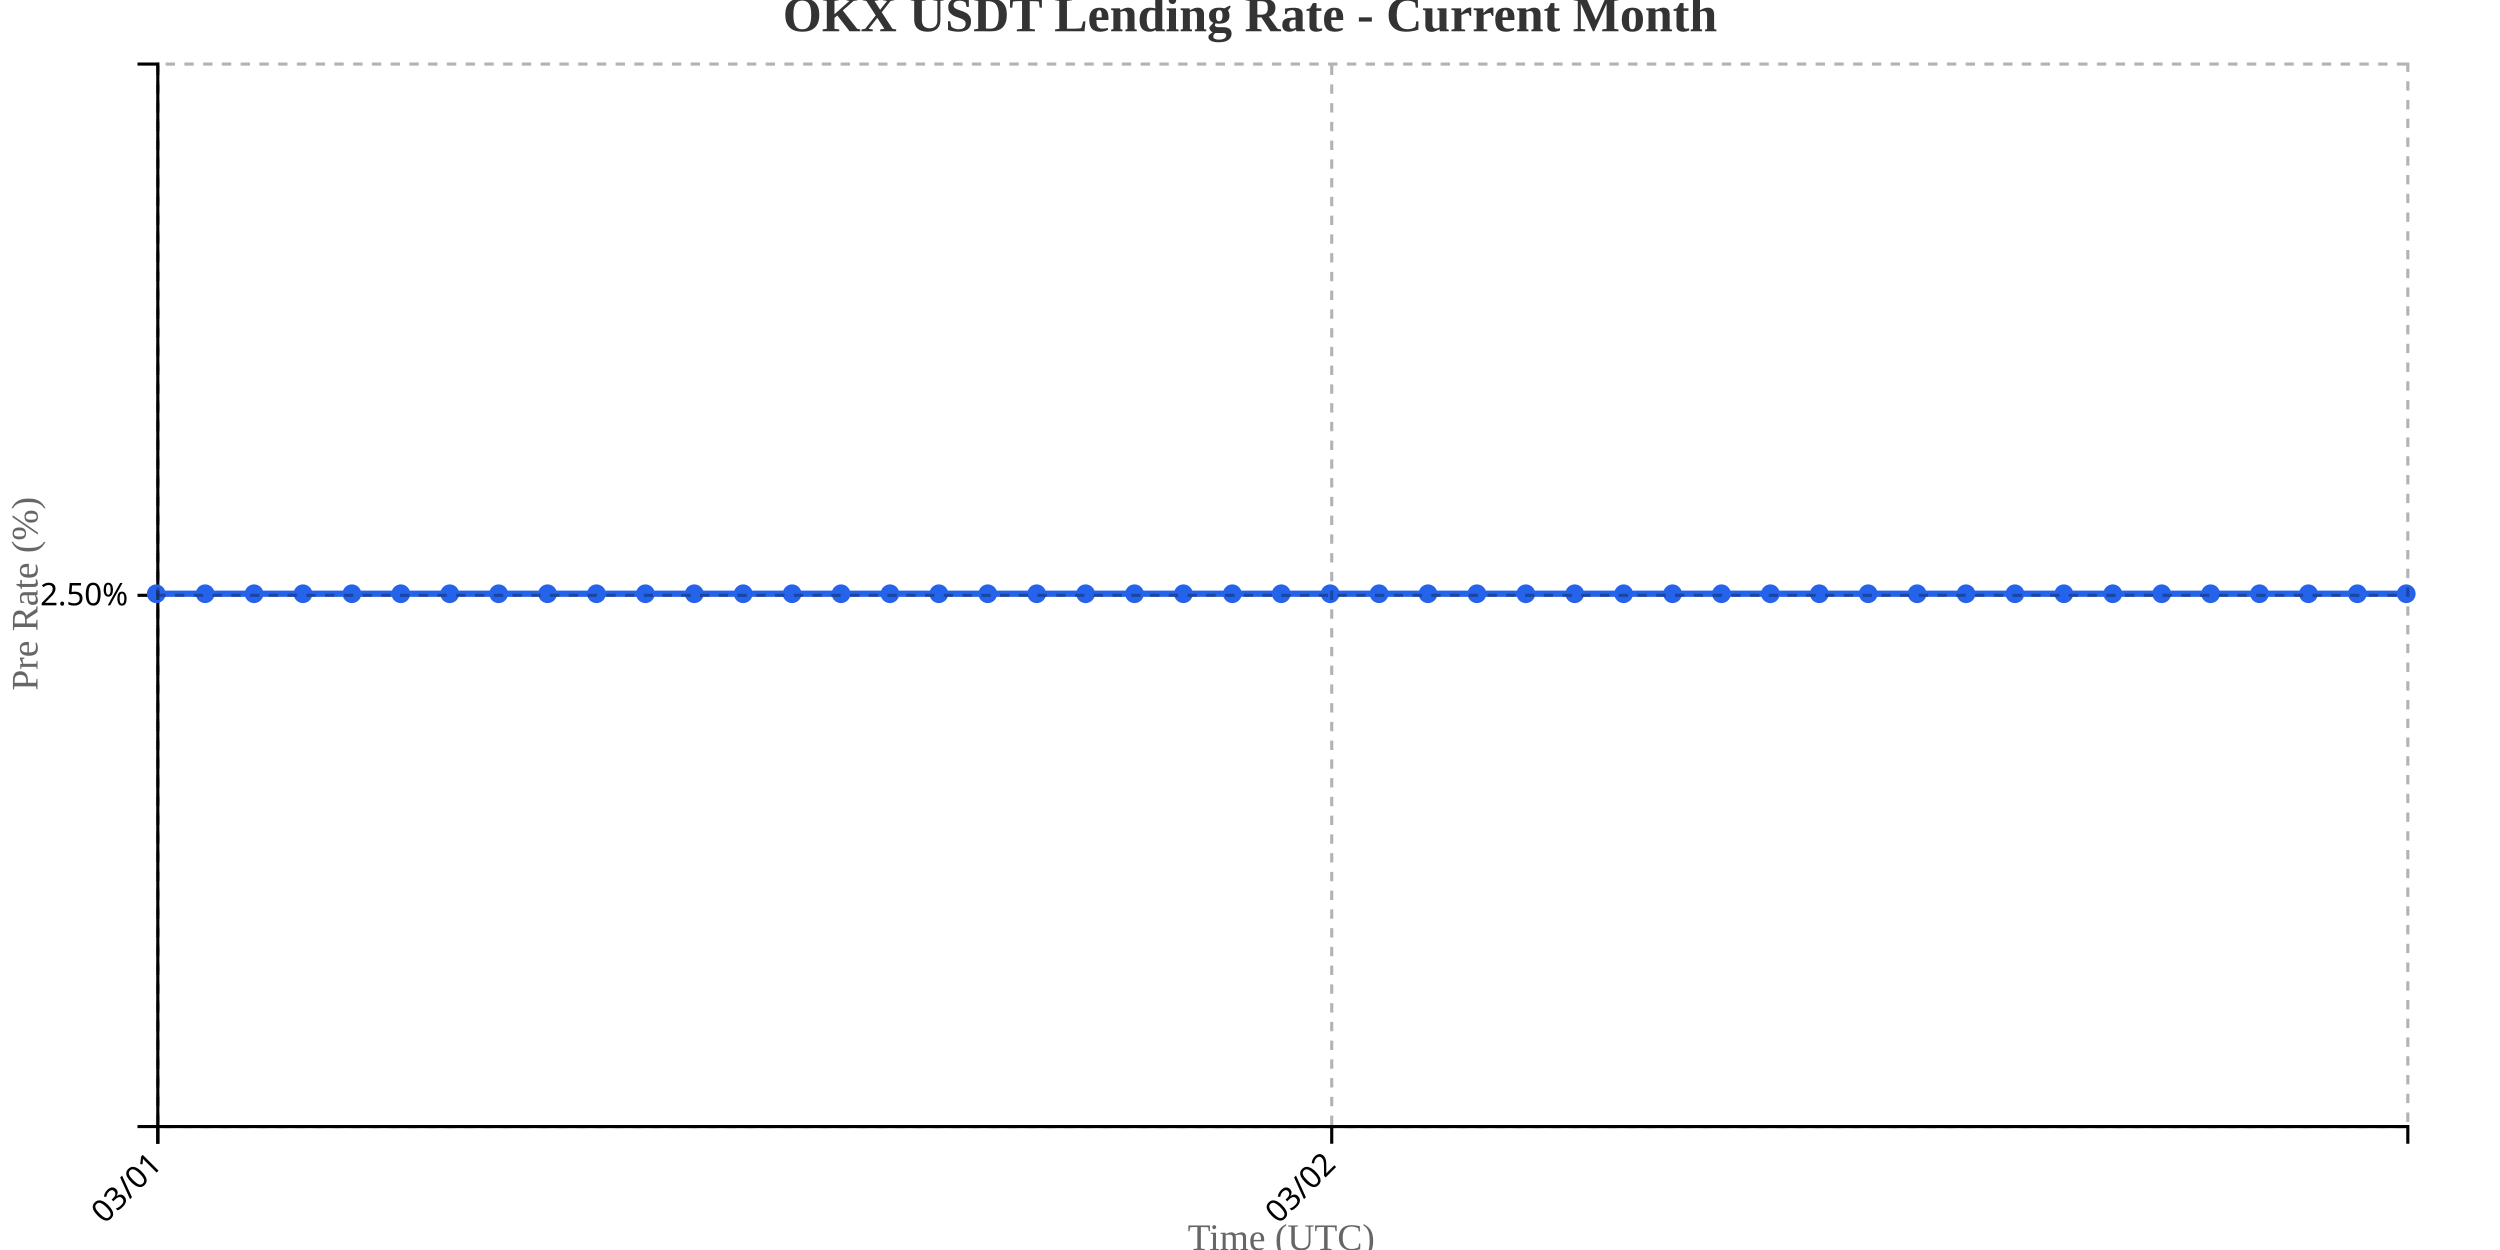
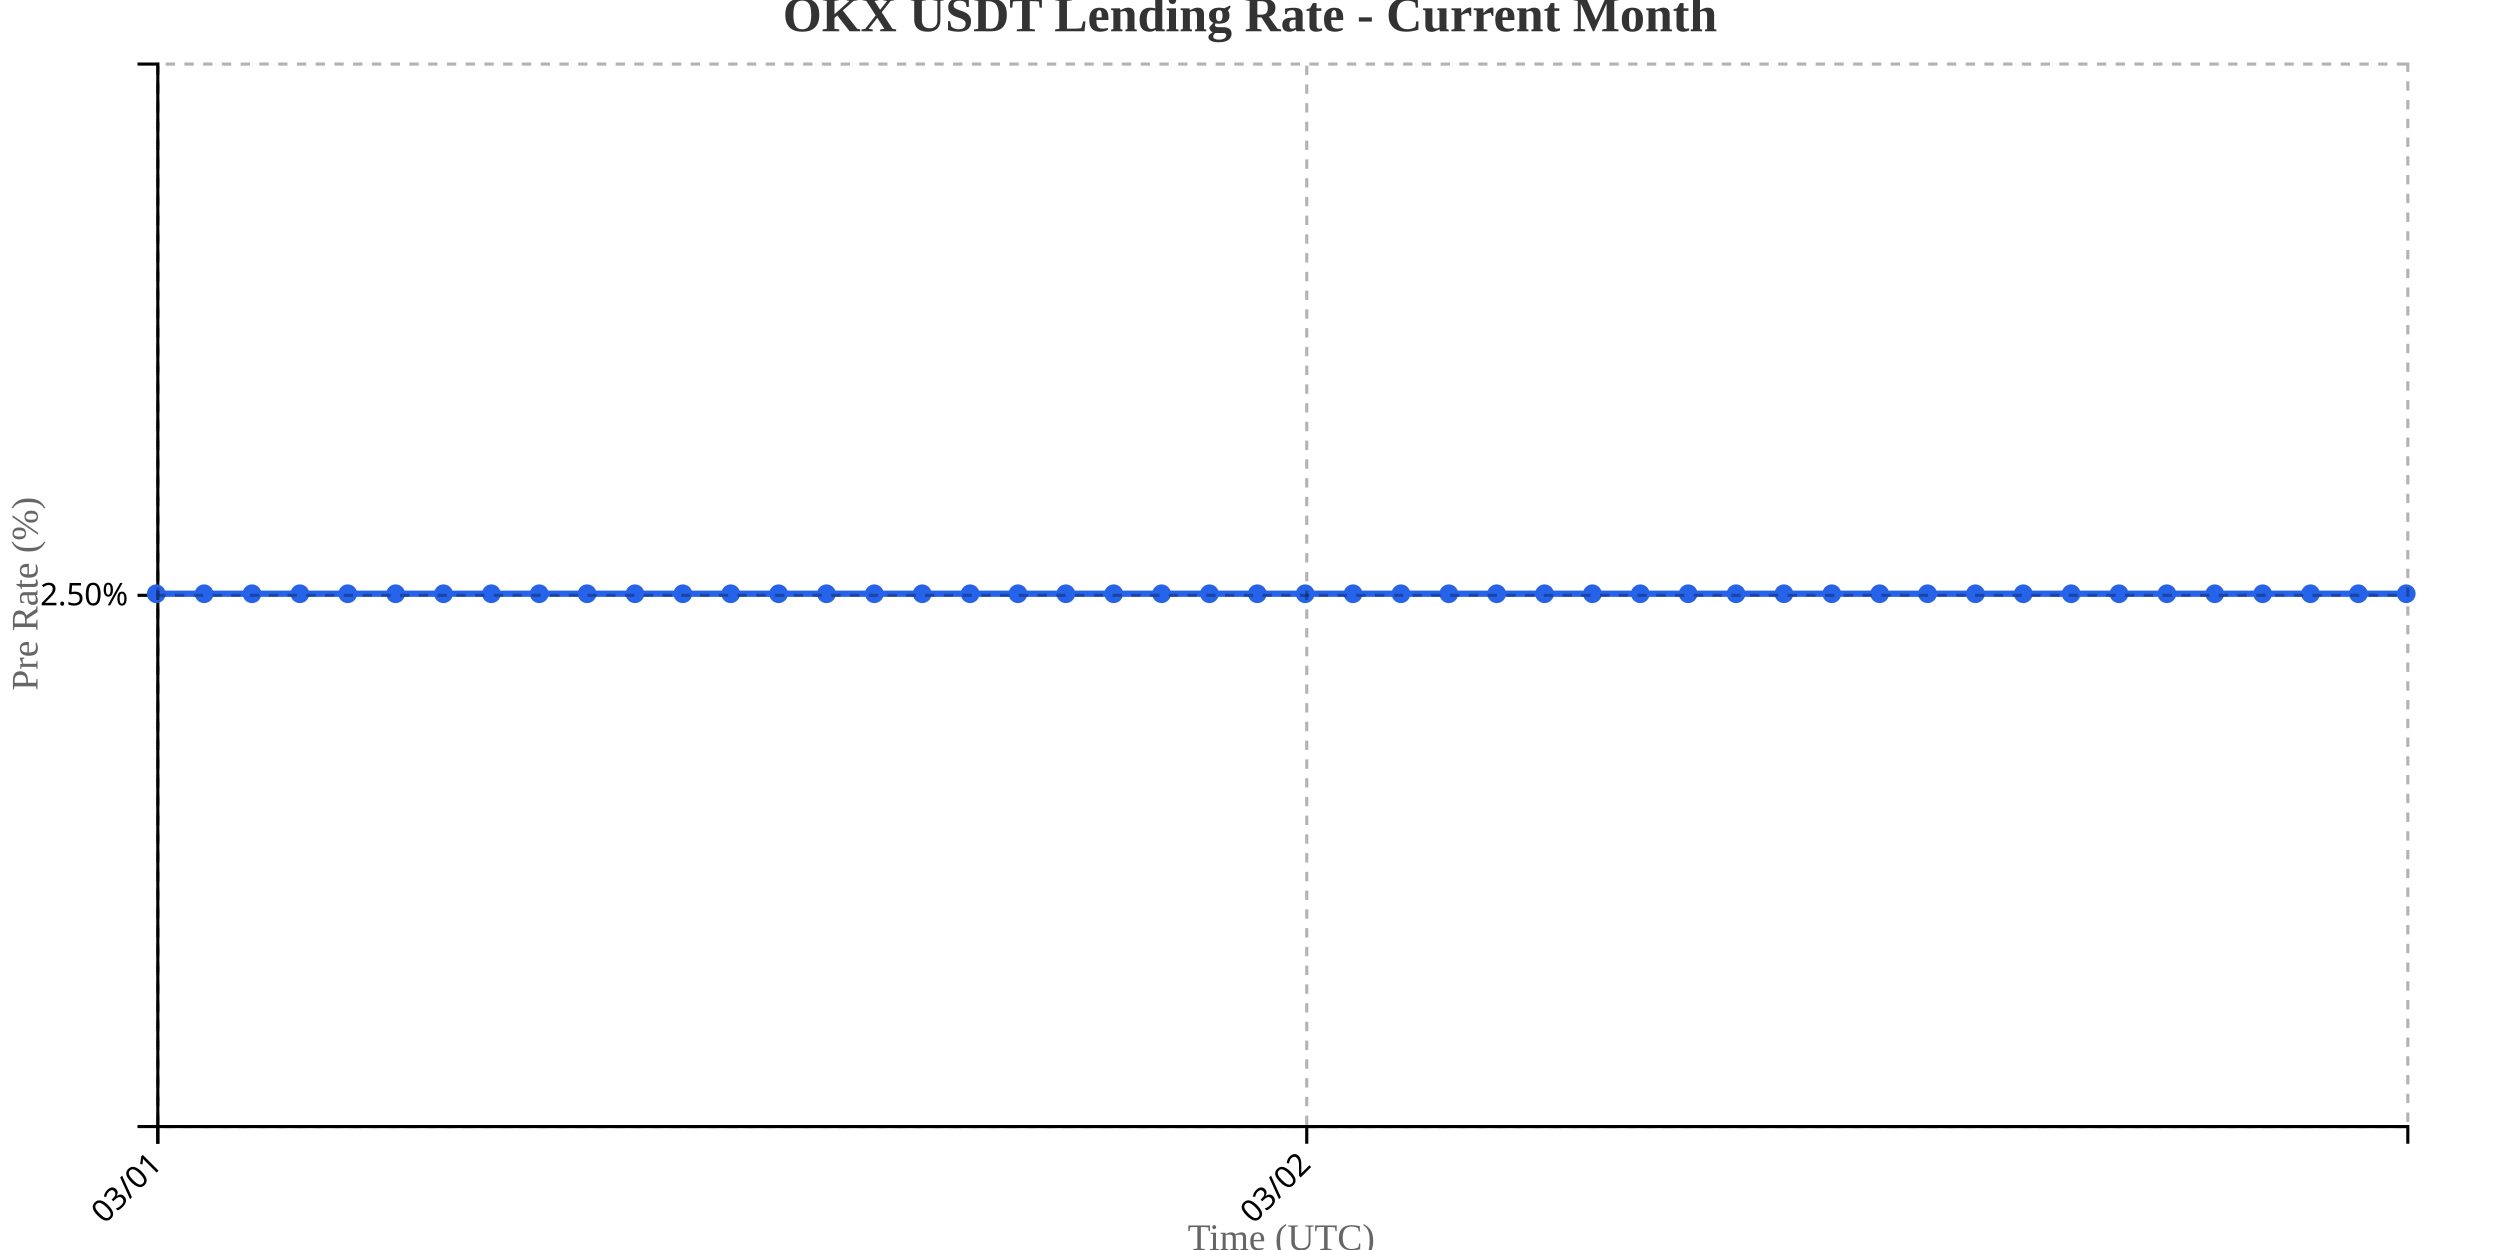
<svg xmlns="http://www.w3.org/2000/svg" width="800" height="400">
  <g transform="translate(50,20)">
    <g transform="translate(0,340)" fill="none" font-size="10" font-family="sans-serif" text-anchor="middle">
      <path class="domain" stroke="currentColor" d="M0.5,6V0.5H720.5V6" />
      <g class="tick" opacity="1" transform="translate(0.5,0)">
        <line stroke="currentColor" y2="6" />
        <text fill="currentColor" y="9" dy=".15em" style="text-anchor: end;" dx="-.8em" transform="rotate(-45)">03/01</text>
      </g>
-       <g class="tick" opacity="1" transform="translate(376.1522,0)">
+       <g class="tick" opacity="1" transform="translate(368.1596,0)">
        <line stroke="currentColor" y2="6" />
        <text fill="currentColor" y="9" dy=".15em" style="text-anchor: end;" dx="-.8em" transform="rotate(-45)">03/02</text>
      </g>
    </g>
    <g fill="none" font-size="10" font-family="sans-serif" text-anchor="end">
      <path class="domain" stroke="currentColor" d="M-6,340.5H0.5V0.5H-6" />
      <g class="tick" opacity="1" transform="translate(0,170.5)">
        <line stroke="currentColor" x2="-6" />
        <text fill="currentColor" x="-9" dy="0.32em">2.50%</text>
      </g>
    </g>
    <text transform="rotate(-90)" y="-50" x="-170" dy="1em" style="text-anchor: middle; font-size: 12px; fill: #666;">Pre Rate (%)</text>
    <text transform="translate(360, 380)" style="text-anchor: middle; font-size: 12px; fill: #666;">Time (UTC)</text>
-     <path fill="none" stroke="#2563eb" stroke-width="2" d="M0,170C5.217,170,10.435,170,15.652,170C20.87,170,26.087,170,31.304,170C36.522,170,41.739,170,46.957,170C52.174,170,57.391,170,62.609,170C67.826,170,73.043,170,78.261,170C83.478,170,88.696,170,93.913,170C99.13,170,104.348,170,109.565,170C114.783,170,120,170,125.217,170C130.435,170,135.652,170,140.87,170C146.087,170,151.304,170,156.522,170C161.739,170,166.957,170,172.174,170C177.391,170,182.609,170,187.826,170C193.043,170,198.261,170,203.478,170C208.696,170,213.913,170,219.13,170C224.348,170,229.565,170,234.783,170C240,170,245.217,170,250.435,170C255.652,170,260.87,170,266.087,170C271.304,170,276.522,170,281.739,170C286.957,170,292.174,170,297.391,170C302.609,170,307.826,170,313.043,170C318.261,170,323.478,170,328.696,170C333.913,170,339.13,170,344.348,170C349.565,170,354.783,170,360,170C365.217,170,370.435,170,375.652,170C380.87,170,386.087,170,391.304,170C396.522,170,401.739,170,406.957,170C412.174,170,417.391,170,422.609,170C427.826,170,433.043,170,438.261,170C443.478,170,448.696,170,453.913,170C459.13,170,464.348,170,469.565,170C474.783,170,480,170,485.217,170C490.435,170,495.652,170,500.87,170C506.087,170,511.304,170,516.522,170C521.739,170,526.957,170,532.174,170C537.391,170,542.609,170,547.826,170C553.043,170,558.261,170,563.478,170C568.696,170,573.913,170,579.13,170C584.348,170,589.565,170,594.783,170C600,170,605.217,170,610.435,170C615.652,170,620.87,170,626.087,170C631.304,170,636.522,170,641.739,170C646.957,170,652.174,170,657.391,170C662.609,170,667.826,170,673.043,170C678.261,170,683.478,170,688.696,170C693.913,170,699.13,170,704.348,170C709.565,170,714.783,170,720,170" />
+     <path fill="none" stroke="#2563eb" stroke-width="2" d="M0,170C5.106,170,10.213,170,15.319,170C20.426,170,25.532,170,30.638,170C35.745,170,40.851,170,45.957,170C51.064,170,56.17,170,61.277,170C66.383,170,71.489,170,76.596,170C81.702,170,86.809,170,91.915,170C97.021,170,102.128,170,107.234,170C112.34,170,117.447,170,122.553,170C127.66,170,132.766,170,137.872,170C142.979,170,148.085,170,153.191,170C158.298,170,163.404,170,168.511,170C173.617,170,178.723,170,183.83,170C188.936,170,194.043,170,199.149,170C204.255,170,209.362,170,214.468,170C219.574,170,224.681,170,229.787,170C234.894,170,240,170,245.106,170C250.213,170,255.319,170,260.426,170C265.532,170,270.638,170,275.745,170C280.851,170,285.957,170,291.064,170C296.17,170,301.277,170,306.383,170C311.489,170,316.596,170,321.702,170C326.809,170,331.915,170,337.021,170C342.128,170,347.234,170,352.34,170C357.447,170,362.553,170,367.66,170C372.766,170,377.872,170,382.979,170C388.085,170,393.191,170,398.298,170C403.404,170,408.511,170,413.617,170C418.723,170,423.83,170,428.936,170C434.043,170,439.149,170,444.255,170C449.362,170,454.468,170,459.574,170C464.681,170,469.787,170,474.894,170C480,170,485.106,170,490.213,170C495.319,170,500.426,170,505.532,170C510.638,170,515.745,170,520.851,170C525.957,170,531.064,170,536.17,170C541.277,170,546.383,170,551.489,170C556.596,170,561.702,170,566.809,170C571.915,170,577.021,170,582.128,170C587.234,170,592.34,170,597.447,170C602.553,170,607.66,170,612.766,170C617.872,170,622.979,170,628.085,170C633.191,170,638.298,170,643.404,170C648.511,170,653.617,170,658.723,170C663.83,170,668.936,170,674.043,170C679.149,170,684.255,170,689.362,170C694.468,170,699.574,170,704.681,170C709.787,170,714.894,170,720,170" />
    <circle class="dot" cx="0" cy="170" r="3" fill="#2563eb" />
-     <circle class="dot" cx="15.652" cy="170" r="3" fill="#2563eb" />
-     <circle class="dot" cx="31.304" cy="170" r="3" fill="#2563eb" />
-     <circle class="dot" cx="46.957" cy="170" r="3" fill="#2563eb" />
-     <circle class="dot" cx="62.609" cy="170" r="3" fill="#2563eb" />
-     <circle class="dot" cx="78.261" cy="170" r="3" fill="#2563eb" />
-     <circle class="dot" cx="93.913" cy="170" r="3" fill="#2563eb" />
-     <circle class="dot" cx="109.565" cy="170" r="3" fill="#2563eb" />
-     <circle class="dot" cx="125.217" cy="170" r="3" fill="#2563eb" />
-     <circle class="dot" cx="140.87" cy="170" r="3" fill="#2563eb" />
-     <circle class="dot" cx="156.522" cy="170" r="3" fill="#2563eb" />
-     <circle class="dot" cx="172.174" cy="170" r="3" fill="#2563eb" />
-     <circle class="dot" cx="187.826" cy="170" r="3" fill="#2563eb" />
-     <circle class="dot" cx="203.478" cy="170" r="3" fill="#2563eb" />
-     <circle class="dot" cx="219.13" cy="170" r="3" fill="#2563eb" />
-     <circle class="dot" cx="234.783" cy="170" r="3" fill="#2563eb" />
-     <circle class="dot" cx="250.435" cy="170" r="3" fill="#2563eb" />
-     <circle class="dot" cx="266.087" cy="170" r="3" fill="#2563eb" />
-     <circle class="dot" cx="281.739" cy="170" r="3" fill="#2563eb" />
-     <circle class="dot" cx="297.391" cy="170" r="3" fill="#2563eb" />
-     <circle class="dot" cx="313.043" cy="170" r="3" fill="#2563eb" />
-     <circle class="dot" cx="328.696" cy="170" r="3" fill="#2563eb" />
-     <circle class="dot" cx="344.348" cy="170" r="3" fill="#2563eb" />
-     <circle class="dot" cx="360" cy="170" r="3" fill="#2563eb" />
-     <circle class="dot" cx="375.652" cy="170" r="3" fill="#2563eb" />
-     <circle class="dot" cx="391.304" cy="170" r="3" fill="#2563eb" />
-     <circle class="dot" cx="406.957" cy="170" r="3" fill="#2563eb" />
-     <circle class="dot" cx="422.609" cy="170" r="3" fill="#2563eb" />
-     <circle class="dot" cx="438.261" cy="170" r="3" fill="#2563eb" />
-     <circle class="dot" cx="453.913" cy="170" r="3" fill="#2563eb" />
-     <circle class="dot" cx="469.565" cy="170" r="3" fill="#2563eb" />
-     <circle class="dot" cx="485.217" cy="170" r="3" fill="#2563eb" />
-     <circle class="dot" cx="500.87" cy="170" r="3" fill="#2563eb" />
-     <circle class="dot" cx="516.522" cy="170" r="3" fill="#2563eb" />
-     <circle class="dot" cx="532.174" cy="170" r="3" fill="#2563eb" />
-     <circle class="dot" cx="547.826" cy="170" r="3" fill="#2563eb" />
-     <circle class="dot" cx="563.478" cy="170" r="3" fill="#2563eb" />
-     <circle class="dot" cx="579.13" cy="170" r="3" fill="#2563eb" />
-     <circle class="dot" cx="594.783" cy="170" r="3" fill="#2563eb" />
-     <circle class="dot" cx="610.435" cy="170" r="3" fill="#2563eb" />
-     <circle class="dot" cx="626.087" cy="170" r="3" fill="#2563eb" />
-     <circle class="dot" cx="641.739" cy="170" r="3" fill="#2563eb" />
-     <circle class="dot" cx="657.391" cy="170" r="3" fill="#2563eb" />
-     <circle class="dot" cx="673.043" cy="170" r="3" fill="#2563eb" />
-     <circle class="dot" cx="688.696" cy="170" r="3" fill="#2563eb" />
-     <circle class="dot" cx="704.348" cy="170" r="3" fill="#2563eb" />
+     <circle class="dot" cx="15.319" cy="170" r="3" fill="#2563eb" />
+     <circle class="dot" cx="30.638" cy="170" r="3" fill="#2563eb" />
+     <circle class="dot" cx="45.957" cy="170" r="3" fill="#2563eb" />
+     <circle class="dot" cx="61.277" cy="170" r="3" fill="#2563eb" />
+     <circle class="dot" cx="76.596" cy="170" r="3" fill="#2563eb" />
+     <circle class="dot" cx="91.915" cy="170" r="3" fill="#2563eb" />
+     <circle class="dot" cx="107.234" cy="170" r="3" fill="#2563eb" />
+     <circle class="dot" cx="122.553" cy="170" r="3" fill="#2563eb" />
+     <circle class="dot" cx="137.872" cy="170" r="3" fill="#2563eb" />
+     <circle class="dot" cx="153.191" cy="170" r="3" fill="#2563eb" />
+     <circle class="dot" cx="168.511" cy="170" r="3" fill="#2563eb" />
+     <circle class="dot" cx="183.83" cy="170" r="3" fill="#2563eb" />
+     <circle class="dot" cx="199.149" cy="170" r="3" fill="#2563eb" />
+     <circle class="dot" cx="214.468" cy="170" r="3" fill="#2563eb" />
+     <circle class="dot" cx="229.787" cy="170" r="3" fill="#2563eb" />
+     <circle class="dot" cx="245.106" cy="170" r="3" fill="#2563eb" />
+     <circle class="dot" cx="260.426" cy="170" r="3" fill="#2563eb" />
+     <circle class="dot" cx="275.745" cy="170" r="3" fill="#2563eb" />
+     <circle class="dot" cx="291.064" cy="170" r="3" fill="#2563eb" />
+     <circle class="dot" cx="306.383" cy="170" r="3" fill="#2563eb" />
+     <circle class="dot" cx="321.702" cy="170" r="3" fill="#2563eb" />
+     <circle class="dot" cx="337.021" cy="170" r="3" fill="#2563eb" />
+     <circle class="dot" cx="352.34" cy="170" r="3" fill="#2563eb" />
+     <circle class="dot" cx="367.66" cy="170" r="3" fill="#2563eb" />
+     <circle class="dot" cx="382.979" cy="170" r="3" fill="#2563eb" />
+     <circle class="dot" cx="398.298" cy="170" r="3" fill="#2563eb" />
+     <circle class="dot" cx="413.617" cy="170" r="3" fill="#2563eb" />
+     <circle class="dot" cx="428.936" cy="170" r="3" fill="#2563eb" />
+     <circle class="dot" cx="444.255" cy="170" r="3" fill="#2563eb" />
+     <circle class="dot" cx="459.574" cy="170" r="3" fill="#2563eb" />
+     <circle class="dot" cx="474.894" cy="170" r="3" fill="#2563eb" />
+     <circle class="dot" cx="490.213" cy="170" r="3" fill="#2563eb" />
+     <circle class="dot" cx="505.532" cy="170" r="3" fill="#2563eb" />
+     <circle class="dot" cx="520.851" cy="170" r="3" fill="#2563eb" />
+     <circle class="dot" cx="536.17" cy="170" r="3" fill="#2563eb" />
+     <circle class="dot" cx="551.489" cy="170" r="3" fill="#2563eb" />
+     <circle class="dot" cx="566.809" cy="170" r="3" fill="#2563eb" />
+     <circle class="dot" cx="582.128" cy="170" r="3" fill="#2563eb" />
+     <circle class="dot" cx="597.447" cy="170" r="3" fill="#2563eb" />
+     <circle class="dot" cx="612.766" cy="170" r="3" fill="#2563eb" />
+     <circle class="dot" cx="628.085" cy="170" r="3" fill="#2563eb" />
+     <circle class="dot" cx="643.404" cy="170" r="3" fill="#2563eb" />
+     <circle class="dot" cx="658.723" cy="170" r="3" fill="#2563eb" />
+     <circle class="dot" cx="674.043" cy="170" r="3" fill="#2563eb" />
+     <circle class="dot" cx="689.362" cy="170" r="3" fill="#2563eb" />
+     <circle class="dot" cx="704.681" cy="170" r="3" fill="#2563eb" />
    <circle class="dot" cx="720" cy="170" r="3" fill="#2563eb" />
    <g class="grid" transform="translate(0,340)" fill="none" font-size="10" font-family="sans-serif" text-anchor="middle" style="stroke-dasharray: 3,3; opacity: 0.3;">
      <path class="domain" stroke="currentColor" d="M0.5,-340V0.5H720.5V-340" />
      <g class="tick" opacity="1" transform="translate(0.5,0)">
        <line stroke="currentColor" y2="-340" />
        <text fill="currentColor" y="3" dy="0.71em" />
      </g>
-       <g class="tick" opacity="1" transform="translate(376.1522,0)">
+       <g class="tick" opacity="1" transform="translate(368.1596,0)">
        <line stroke="currentColor" y2="-340" />
        <text fill="currentColor" y="3" dy="0.71em" />
      </g>
    </g>
    <g class="grid" fill="none" font-size="10" font-family="sans-serif" text-anchor="end" style="stroke-dasharray: 3,3; opacity: 0.3;">
      <path class="domain" stroke="currentColor" d="M720,340.5H0.5V0.5H720" />
      <g class="tick" opacity="1" transform="translate(0,170.5)">
        <line stroke="currentColor" x2="720" />
        <text fill="currentColor" x="-3" dy="0.32em" />
      </g>
    </g>
  </g>
  <text x="400" y="10" text-anchor="middle" style="font-size: 16px; font-weight: bold; fill: #333;">OKX USDT Lending Rate - Current Month</text>
</svg>
